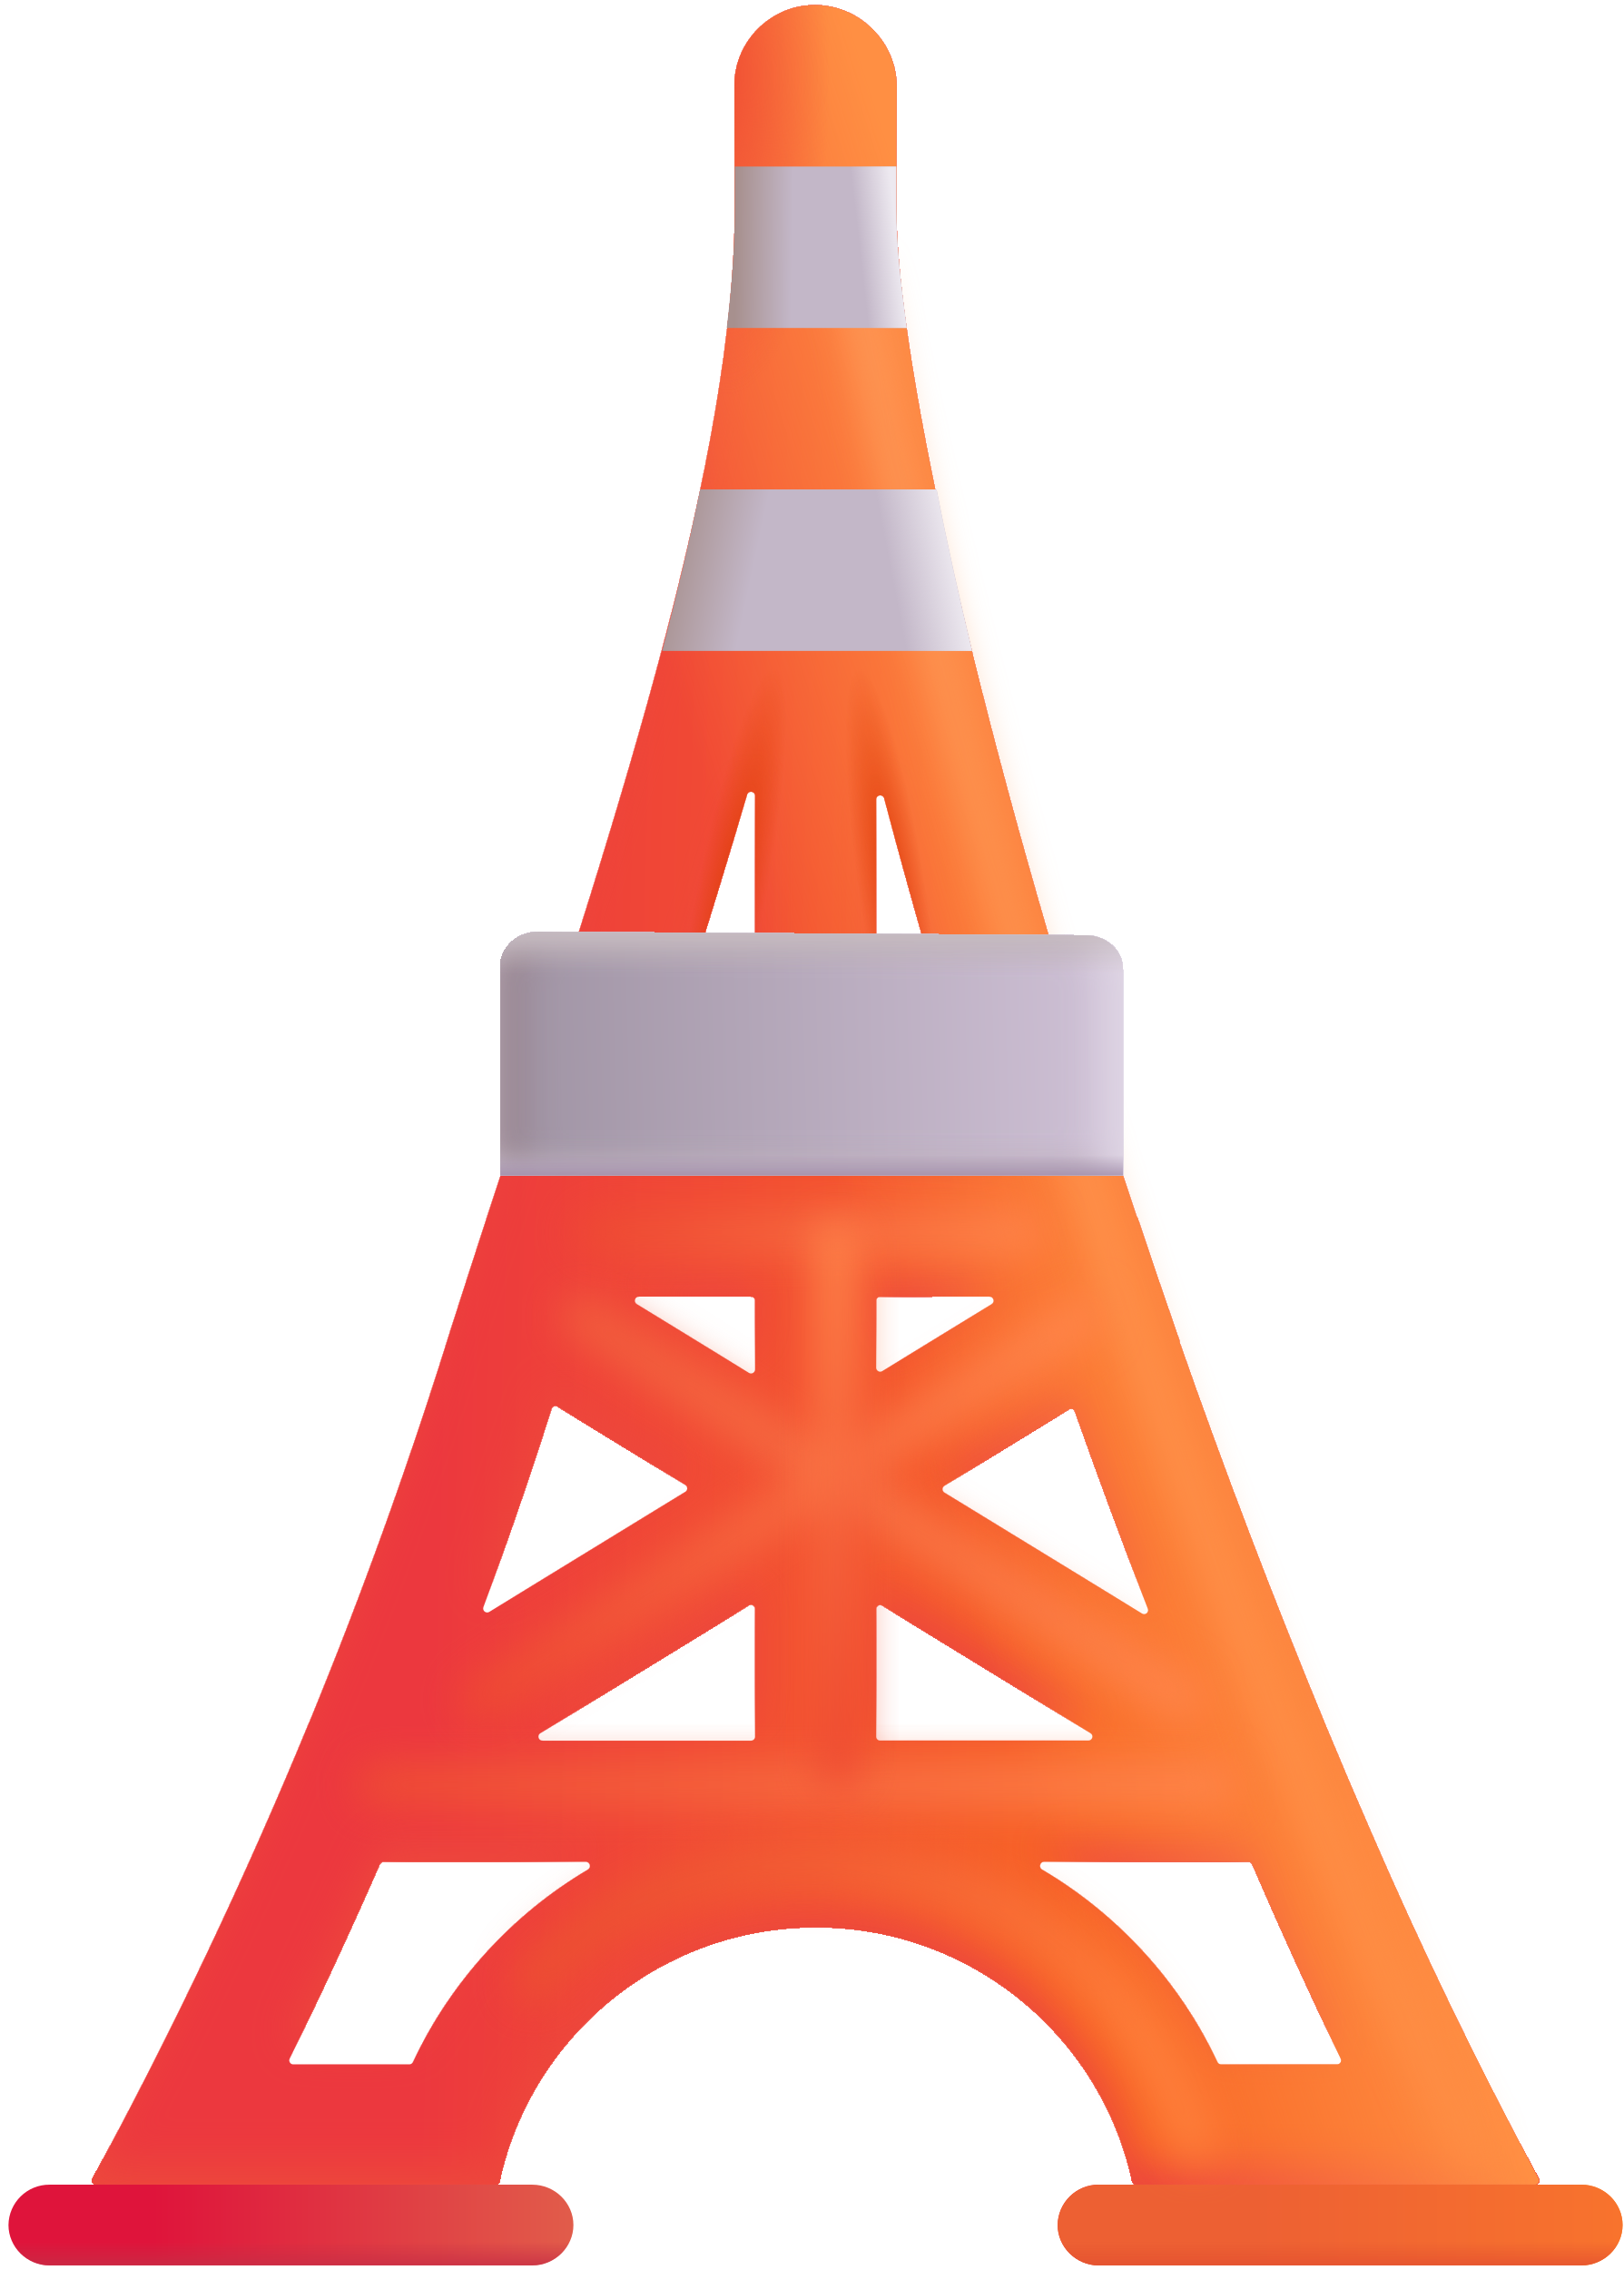
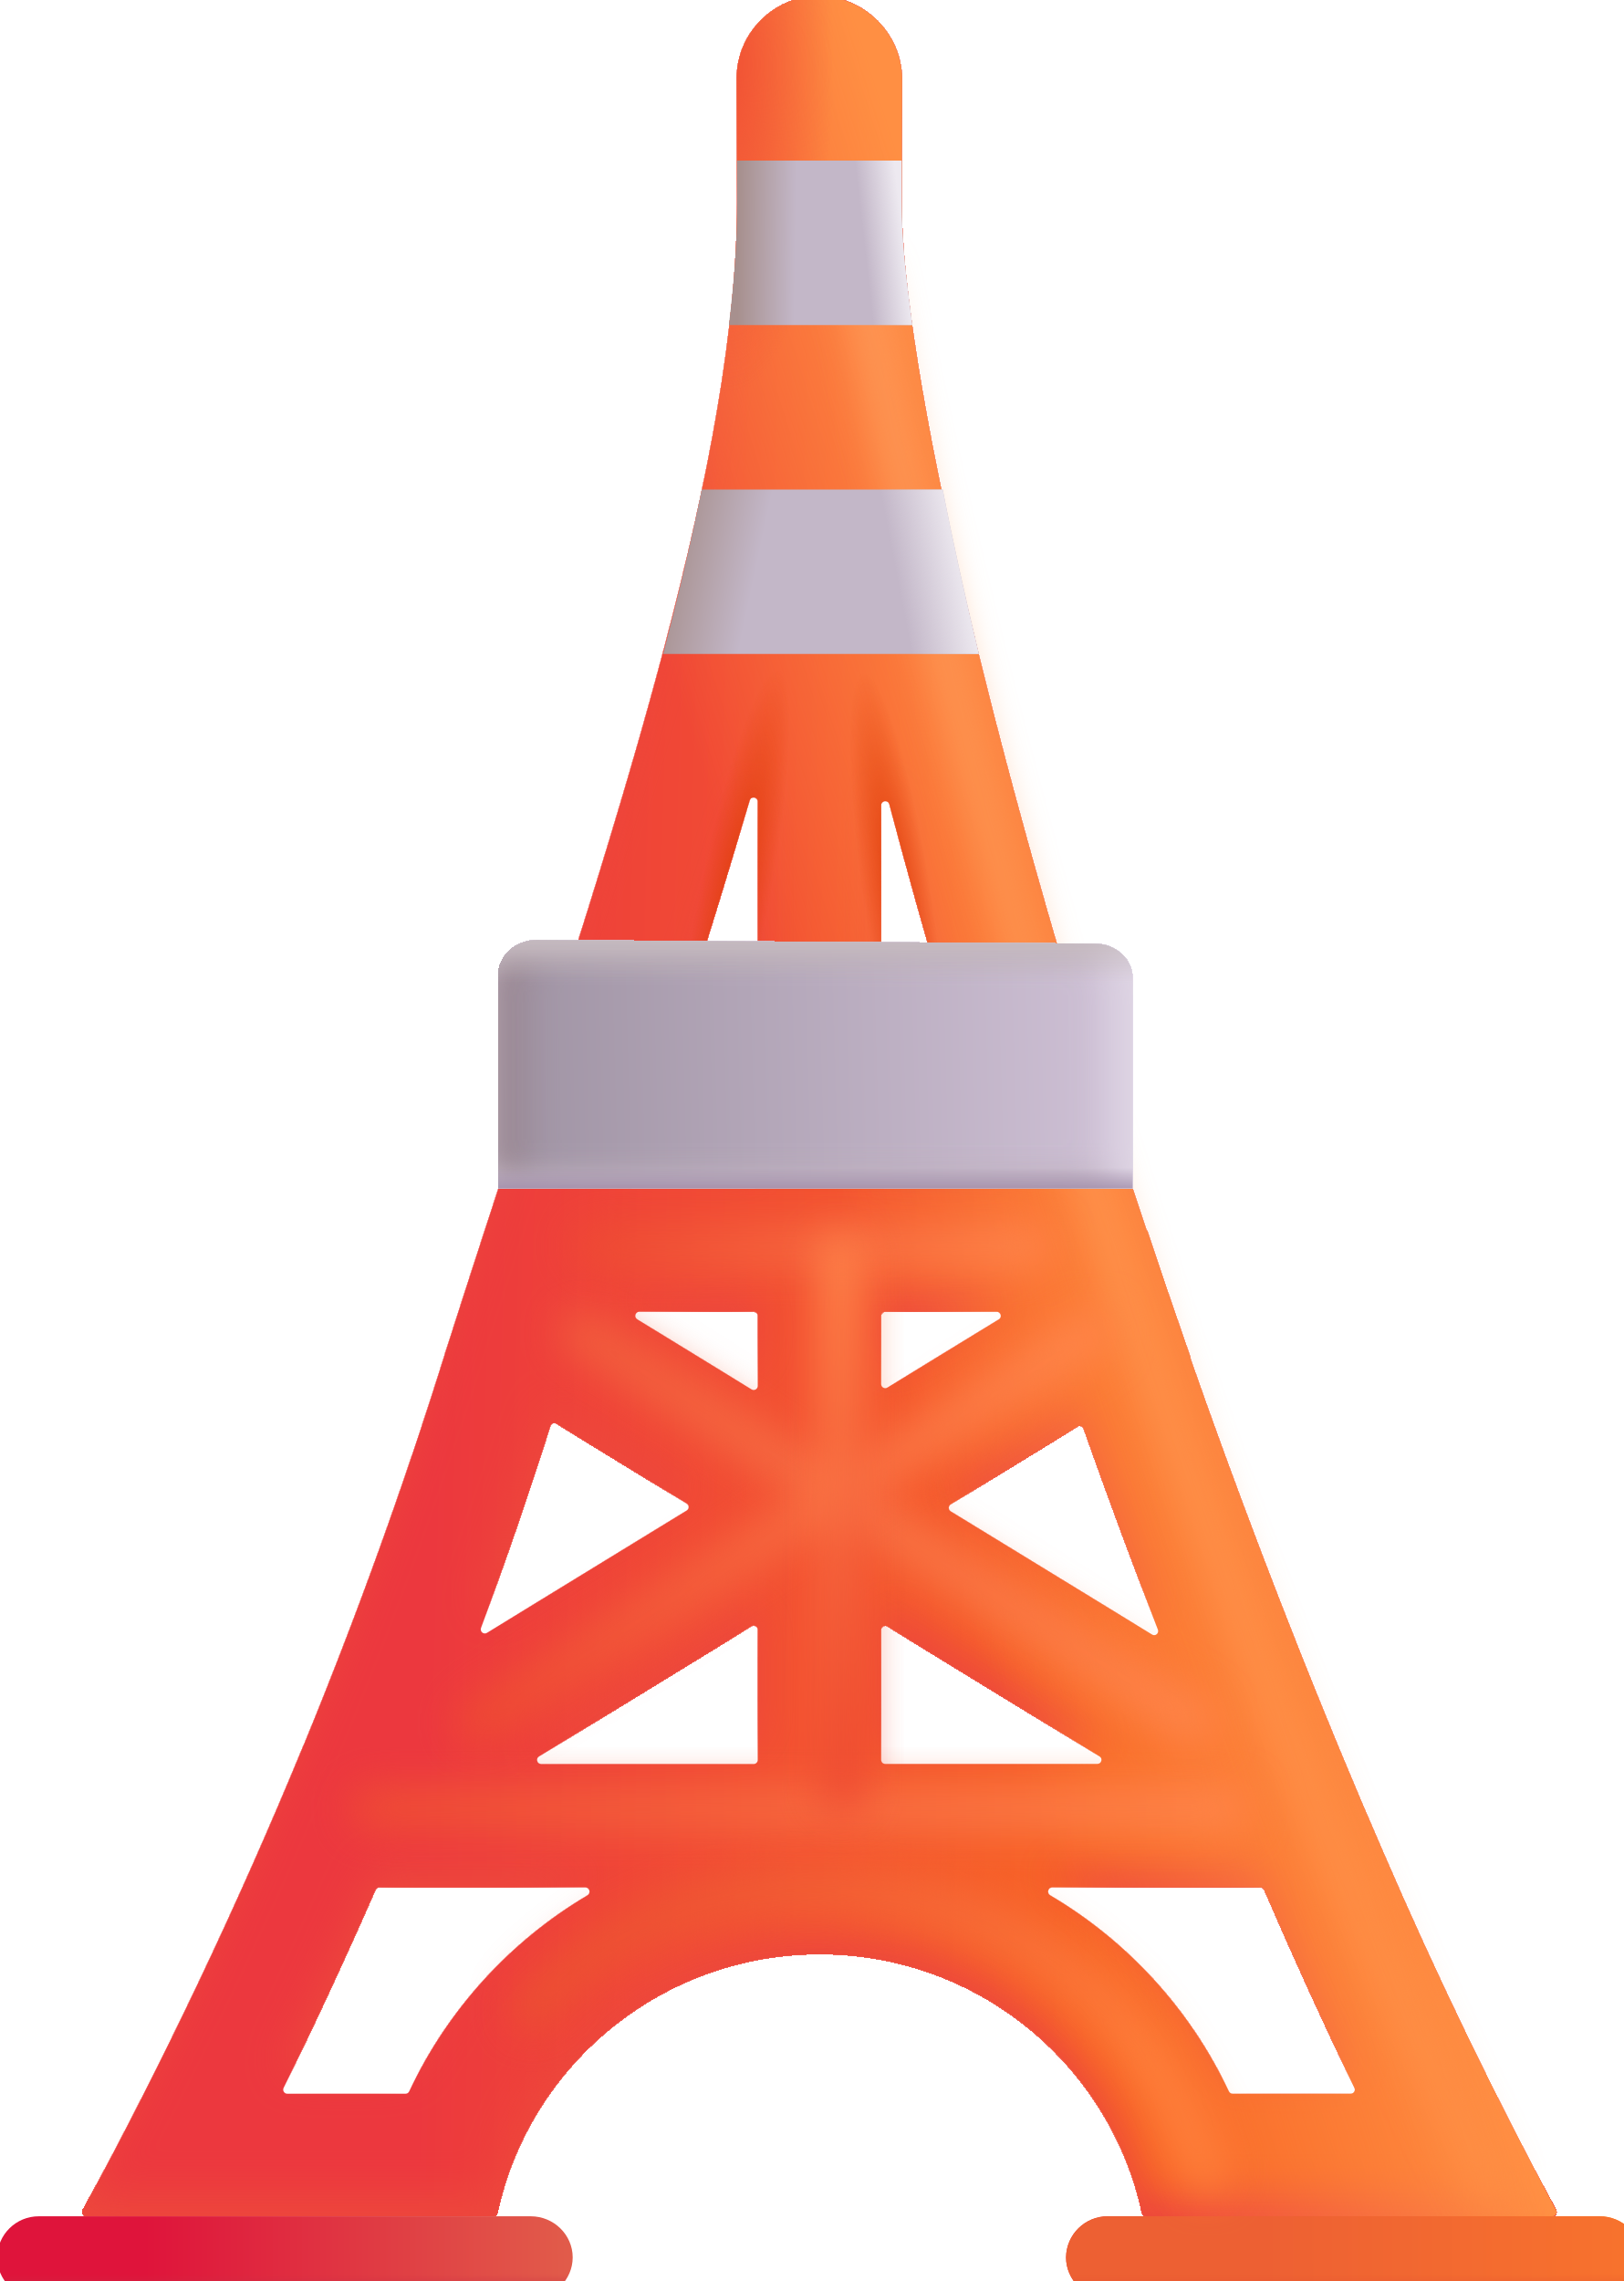
- <svg xmlns="http://www.w3.org/2000/svg" viewBox="5.88 2.00 20.12 28.12">
+ <svg xmlns="http://www.w3.org/2000/svg" viewBox="6.02 2.11 19.74 27.74">
  <g fill="none">
    <g filter="url(#eiffel-iqk471c)">
      <path fill="url(#eiffel-ilrayFb)" fill-rule="evenodd" d="M11.426 18.59q.243-.76.488-1.513l.198-.607c1.488-4.574 2.873-8.832 2.873-11.907l-.005-1.507a1 1 0 0 1 1-.993h.01c.55.01.99.456 1 .993l-.005 1.507c0 1.956 1.09 6.74 2.81 12l.17.513q.001.003.004.002q.003 0 .004.002q.255.764.524 1.535q0 .003-.002.004l-.001.004a92 92 0 0 0 1.817 4.764q.267.644.542 1.274a57 57 0 0 0 2.092 4.328a.05.05 0 0 1-.044.073h-4.942a.05.05 0 0 1-.05-.04a4.004 4.004 0 0 0-3.919-3.147a4.004 4.004 0 0 0-3.92 3.147a.05.05 0 0 1-.049.04H7.07a.05.05 0 0 1-.044-.073a59 59 0 0 0 2.686-5.655l.002-.002a58 58 0 0 0 1.713-4.742m5.359-2.027a.05.05 0 0 1-.05-.05v-4.61c0-.06.084-.07.1-.014a94 94 0 0 0 1.354 4.608a.05.05 0 0 1-.048.066zm-1.6 0a.05.05 0 0 0 .05-.05v-4.655c0-.058-.083-.07-.099-.014a142 142 0 0 1-1.47 4.653a.05.05 0 0 0 .048.066zm-2.61 6.907c-.044.026-.025.093.026.093h2.584a.05.05 0 0 0 .05-.05V21.93a.05.05 0 0 0-.076-.043zm1.796-3.075a.05.05 0 0 1 0 .085l-2.428 1.487a.05.05 0 0 1-.074-.06q.451-1.221.844-2.456a.05.05 0 0 1 .073-.027zm3.21.01a.05.05 0 0 0 0 .085l2.45 1.5a.05.05 0 0 0 .072-.06a98 98 0 0 1-.905-2.446a.05.05 0 0 0-.073-.026zm.56-2.343c.05 0 .07.067.027.093l-1.357.83a.05.05 0 0 1-.076-.042v-.83a.05.05 0 0 1 .05-.05zm-2.956 0a.05.05 0 0 1 .05.05v.852a.05.05 0 0 1-.076.043l-1.39-.852c-.043-.026-.024-.093.026-.093zm4.18 5.5c.051 0 .07-.066.027-.092l-2.58-1.58a.05.05 0 0 0-.077.042v1.58c0 .028.022.05.05.05zm-.574 1.597c-.045-.026-.026-.096.025-.096h2.533a.05.05 0 0 1 .046.03q.536 1.24 1.097 2.408a.05.05 0 0 1-.045.072H21.01a.05.05 0 0 1-.045-.029a5.5 5.5 0 0 0-2.173-2.385m-8.205-.066a.05.05 0 0 1 .046-.03h2.506c.052 0 .07.07.026.096a5.5 5.5 0 0 0-2.168 2.385a.05.05 0 0 1-.045.029H9.514a.05.05 0 0 1-.045-.072q.585-1.195 1.117-2.408" clip-rule="evenodd" />
    </g>
    <path fill="url(#eiffel-i6aMsFz)" fill-rule="evenodd" d="M11.426 18.59q.243-.76.488-1.513l.198-.607c1.488-4.574 2.873-8.832 2.873-11.907l-.005-1.507a1 1 0 0 1 1-.993h.01c.55.01.99.456 1 .993l-.005 1.507c0 1.956 1.09 6.74 2.81 12l.17.513q.001.003.004.002q.003 0 .004.002q.255.764.524 1.535q0 .003-.002.004l-.001.004a92 92 0 0 0 1.817 4.764q.267.644.542 1.274a57 57 0 0 0 2.092 4.328a.05.05 0 0 1-.044.073h-4.942a.05.05 0 0 1-.05-.04a4.004 4.004 0 0 0-3.919-3.147a4.004 4.004 0 0 0-3.92 3.147a.05.05 0 0 1-.049.04H7.07a.05.05 0 0 1-.044-.073a59 59 0 0 0 2.686-5.655l.002-.002a58 58 0 0 0 1.713-4.742m5.359-2.027a.05.05 0 0 1-.05-.05v-4.61c0-.06.084-.07.1-.014a94 94 0 0 0 1.354 4.608a.05.05 0 0 1-.048.066zm-1.6 0a.05.05 0 0 0 .05-.05v-4.655c0-.058-.083-.07-.099-.014a142 142 0 0 1-1.47 4.653a.05.05 0 0 0 .048.066zm-2.61 6.907c-.044.026-.025.093.026.093h2.584a.05.05 0 0 0 .05-.05V21.93a.05.05 0 0 0-.076-.043zm1.796-3.075a.05.05 0 0 1 0 .085l-2.428 1.487a.05.05 0 0 1-.074-.06q.451-1.221.844-2.456a.05.05 0 0 1 .073-.027zm3.21.01a.05.05 0 0 0 0 .085l2.45 1.5a.05.05 0 0 0 .072-.06a98 98 0 0 1-.905-2.446a.05.05 0 0 0-.073-.026zm.56-2.343c.05 0 .07.067.027.093l-1.357.83a.05.05 0 0 1-.076-.042v-.83a.05.05 0 0 1 .05-.05zm-2.956 0a.05.05 0 0 1 .05.05v.852a.05.05 0 0 1-.076.043l-1.39-.852c-.043-.026-.024-.093.026-.093zm4.18 5.5c.051 0 .07-.066.027-.092l-2.58-1.58a.05.05 0 0 0-.077.042v1.58c0 .028.022.05.05.05zm-.574 1.597c-.045-.026-.026-.096.025-.096h2.533a.05.05 0 0 1 .046.03q.536 1.24 1.097 2.408a.05.05 0 0 1-.045.072H21.01a.05.05 0 0 1-.045-.029a5.5 5.5 0 0 0-2.173-2.385m-8.205-.066a.05.05 0 0 1 .046-.03h2.506c.052 0 .07.07.026.096a5.5 5.5 0 0 0-2.168 2.385a.05.05 0 0 1-.045.029H9.514a.05.05 0 0 1-.045-.072q.585-1.195 1.117-2.408" clip-rule="evenodd" />
    <path fill="url(#eiffel-i4yh3Tb)" fill-rule="evenodd" d="M11.426 18.59q.243-.76.488-1.513l.198-.607c1.488-4.574 2.873-8.832 2.873-11.907l-.005-1.507a1 1 0 0 1 1-.993h.01c.55.01.99.456 1 .993l-.005 1.507c0 1.956 1.09 6.74 2.81 12l.17.513q.001.003.004.002q.003 0 .004.002q.255.764.524 1.535q0 .003-.002.004l-.001.004a92 92 0 0 0 1.817 4.764q.267.644.542 1.274a57 57 0 0 0 2.092 4.328a.05.05 0 0 1-.044.073h-4.942a.05.05 0 0 1-.05-.04a4.004 4.004 0 0 0-3.919-3.147a4.004 4.004 0 0 0-3.92 3.147a.05.05 0 0 1-.049.04H7.07a.05.05 0 0 1-.044-.073a59 59 0 0 0 2.686-5.655l.002-.002a58 58 0 0 0 1.713-4.742m5.359-2.027a.05.05 0 0 1-.05-.05v-4.61c0-.06.084-.07.1-.014a94 94 0 0 0 1.354 4.608a.05.05 0 0 1-.048.066zm-1.6 0a.05.05 0 0 0 .05-.05v-4.655c0-.058-.083-.07-.099-.014a142 142 0 0 1-1.47 4.653a.05.05 0 0 0 .048.066zm-2.61 6.907c-.044.026-.025.093.026.093h2.584a.05.05 0 0 0 .05-.05V21.93a.05.05 0 0 0-.076-.043zm1.796-3.075a.05.05 0 0 1 0 .085l-2.428 1.487a.05.05 0 0 1-.074-.06q.451-1.221.844-2.456a.05.05 0 0 1 .073-.027zm3.21.01a.05.05 0 0 0 0 .085l2.45 1.5a.05.05 0 0 0 .072-.06a98 98 0 0 1-.905-2.446a.05.05 0 0 0-.073-.026zm.56-2.343c.05 0 .07.067.027.093l-1.357.83a.05.05 0 0 1-.076-.042v-.83a.05.05 0 0 1 .05-.05zm-2.956 0a.05.05 0 0 1 .05.05v.852a.05.05 0 0 1-.076.043l-1.39-.852c-.043-.026-.024-.093.026-.093zm4.18 5.5c.051 0 .07-.066.027-.092l-2.58-1.58a.05.05 0 0 0-.077.042v1.58c0 .028.022.05.05.05zm-.574 1.597c-.045-.026-.026-.096.025-.096h2.533a.05.05 0 0 1 .046.03q.536 1.24 1.097 2.408a.05.05 0 0 1-.045.072H21.01a.05.05 0 0 1-.045-.029a5.5 5.5 0 0 0-2.173-2.385m-8.205-.066a.05.05 0 0 1 .046-.03h2.506c.052 0 .07.07.026.096a5.5 5.5 0 0 0-2.168 2.385a.05.05 0 0 1-.045.029H9.514a.05.05 0 0 1-.045-.072q.585-1.195 1.117-2.408" clip-rule="evenodd" />
    <path fill="url(#eiffel-ibmSGte)" fill-rule="evenodd" d="M11.426 18.59q.243-.76.488-1.513l.198-.607c1.488-4.574 2.873-8.832 2.873-11.907l-.005-1.507a1 1 0 0 1 1-.993h.01c.55.01.99.456 1 .993l-.005 1.507c0 1.956 1.09 6.74 2.81 12l.17.513q.001.003.004.002q.003 0 .004.002q.255.764.524 1.535q0 .003-.002.004l-.001.004a92 92 0 0 0 1.817 4.764q.267.644.542 1.274a57 57 0 0 0 2.092 4.328a.05.05 0 0 1-.044.073h-4.942a.05.05 0 0 1-.05-.04a4.004 4.004 0 0 0-3.919-3.147a4.004 4.004 0 0 0-3.92 3.147a.05.05 0 0 1-.049.04H7.07a.05.05 0 0 1-.044-.073a59 59 0 0 0 2.686-5.655l.002-.002a58 58 0 0 0 1.713-4.742m5.359-2.027a.05.05 0 0 1-.05-.05v-4.61c0-.06.084-.07.1-.014a94 94 0 0 0 1.354 4.608a.05.05 0 0 1-.048.066zm-1.6 0a.05.05 0 0 0 .05-.05v-4.655c0-.058-.083-.07-.099-.014a142 142 0 0 1-1.47 4.653a.05.05 0 0 0 .048.066zm-2.61 6.907c-.044.026-.025.093.026.093h2.584a.05.05 0 0 0 .05-.05V21.93a.05.05 0 0 0-.076-.043zm1.796-3.075a.05.05 0 0 1 0 .085l-2.428 1.487a.05.05 0 0 1-.074-.06q.451-1.221.844-2.456a.05.05 0 0 1 .073-.027zm3.21.01a.05.05 0 0 0 0 .085l2.45 1.5a.05.05 0 0 0 .072-.06a98 98 0 0 1-.905-2.446a.05.05 0 0 0-.073-.026zm.56-2.343c.05 0 .07.067.027.093l-1.357.83a.05.05 0 0 1-.076-.042v-.83a.05.05 0 0 1 .05-.05zm-2.956 0a.05.05 0 0 1 .05.05v.852a.05.05 0 0 1-.076.043l-1.39-.852c-.043-.026-.024-.093.026-.093zm4.18 5.5c.051 0 .07-.066.027-.092l-2.58-1.58a.05.05 0 0 0-.077.042v1.58c0 .028.022.05.05.05zm-.574 1.597c-.045-.026-.026-.096.025-.096h2.533a.05.05 0 0 1 .046.03q.536 1.24 1.097 2.408a.05.05 0 0 1-.045.072H21.01a.05.05 0 0 1-.045-.029a5.5 5.5 0 0 0-2.173-2.385m-8.205-.066a.05.05 0 0 1 .046-.03h2.506c.052 0 .07.07.026.096a5.5 5.5 0 0 0-2.168 2.385a.05.05 0 0 1-.045.029H9.514a.05.05 0 0 1-.045-.072q.585-1.195 1.117-2.408" clip-rule="evenodd" />
    <path fill="url(#eiffel-ioVdo1H)" fill-rule="evenodd" d="M11.426 18.59q.243-.76.488-1.513l.198-.607c1.488-4.574 2.873-8.832 2.873-11.907l-.005-1.507a1 1 0 0 1 1-.993h.01c.55.01.99.456 1 .993l-.005 1.507c0 1.956 1.09 6.74 2.81 12l.17.513q.001.003.004.002q.003 0 .004.002q.255.764.524 1.535q0 .003-.002.004l-.001.004a92 92 0 0 0 1.817 4.764q.267.644.542 1.274a57 57 0 0 0 2.092 4.328a.05.05 0 0 1-.044.073h-4.942a.05.05 0 0 1-.05-.04a4.004 4.004 0 0 0-3.919-3.147a4.004 4.004 0 0 0-3.92 3.147a.05.05 0 0 1-.049.04H7.07a.05.05 0 0 1-.044-.073a59 59 0 0 0 2.686-5.655l.002-.002a58 58 0 0 0 1.713-4.742m5.359-2.027a.05.05 0 0 1-.05-.05v-4.61c0-.06.084-.07.1-.014a94 94 0 0 0 1.354 4.608a.05.05 0 0 1-.048.066zm-1.6 0a.05.05 0 0 0 .05-.05v-4.655c0-.058-.083-.07-.099-.014a142 142 0 0 1-1.47 4.653a.05.05 0 0 0 .048.066zm-2.61 6.907c-.044.026-.025.093.026.093h2.584a.05.05 0 0 0 .05-.05V21.93a.05.05 0 0 0-.076-.043zm1.796-3.075a.05.05 0 0 1 0 .085l-2.428 1.487a.05.05 0 0 1-.074-.06q.451-1.221.844-2.456a.05.05 0 0 1 .073-.027zm3.21.01a.05.05 0 0 0 0 .085l2.45 1.5a.05.05 0 0 0 .072-.06a98 98 0 0 1-.905-2.446a.05.05 0 0 0-.073-.026zm.56-2.343c.05 0 .07.067.027.093l-1.357.83a.05.05 0 0 1-.076-.042v-.83a.05.05 0 0 1 .05-.05zm-2.956 0a.05.05 0 0 1 .05.05v.852a.05.05 0 0 1-.076.043l-1.39-.852c-.043-.026-.024-.093.026-.093zm4.18 5.5c.051 0 .07-.066.027-.092l-2.58-1.58a.05.05 0 0 0-.077.042v1.58c0 .028.022.05.05.05zm-.574 1.597c-.045-.026-.026-.096.025-.096h2.533a.05.05 0 0 1 .046.03q.536 1.24 1.097 2.408a.05.05 0 0 1-.045.072H21.01a.05.05 0 0 1-.045-.029a5.5 5.5 0 0 0-2.173-2.385m-8.205-.066a.05.05 0 0 1 .046-.03h2.506c.052 0 .07.07.026.096a5.5 5.5 0 0 0-2.168 2.385a.05.05 0 0 1-.045.029H9.514a.05.05 0 0 1-.045-.072q.585-1.195 1.117-2.408" clip-rule="evenodd" />
    <g filter="url(#eiffel-iLFX2he)">
      <path stroke="url(#eiffel-iHUbaxd)" stroke-linecap="round" stroke-width=".3" d="M16.501 5.478c.81 4.415 3.476 15.246 7.656 23.25" />
    </g>
    <path fill="url(#eiffel-iausqQe)" d="M12.476 29.063H6.494a.506.506 0 0 0-.509.5c0 .274.23.5.51.5h5.98c.28 0 .51-.226.51-.5c0-.275-.23-.5-.51-.5" />
    <path fill="url(#eiffel-iOmkVTX)" d="M12.476 29.063H6.494a.506.506 0 0 0-.509.5c0 .274.23.5.51.5h5.98c.28 0 .51-.226.51-.5c0-.275-.23-.5-.51-.5" />
    <path fill="url(#eiffel-iKFmf8b)" d="M25.476 29.063h-5.982a.506.506 0 0 0-.509.5c0 .274.23.5.51.5h5.98c.28 0 .51-.226.51-.5c0-.275-.23-.5-.51-.5" />
    <path fill="url(#eiffel-iKpe3Nw)" d="M25.476 29.063h-5.982a.506.506 0 0 0-.509.5c0 .274.23.5.51.5h5.98c.28 0 .51-.226.51-.5c0-.275-.23-.5-.51-.5" />
    <path fill="url(#eiffel-i3Bo56c)" d="M25.476 29.063h-5.982a.506.506 0 0 0-.509.5c0 .274.23.5.51.5h5.98c.28 0 .51-.226.51-.5c0-.275-.23-.5-.51-.5" />
    <g filter="url(#eiffel-ii3CRGb)">
      <path fill="url(#eiffel-ilBZyzd)" d="m19.332 13.586l-6.78-.044c-.263 0-.473.193-.473.434v2.586h7.715V14.02c.01-.241-.2-.434-.462-.434" />
    </g>
    <path fill="url(#eiffel-ipEmHje)" d="m19.332 13.586l-6.78-.044c-.263 0-.473.193-.473.434v2.586h7.715V14.02c.01-.241-.2-.434-.462-.434" />
    <path fill="url(#eiffel-iwHMhed)" d="m19.332 13.586l-6.78-.044c-.263 0-.473.193-.473.434v2.586h7.715V14.02c.01-.241-.2-.434-.462-.434" />
    <path fill="url(#eiffel-ihmPLlT)" d="M14.085 10.063h3.84c-.17-.71-.32-1.38-.44-2h-2.93c-.13.64-.29 1.31-.47 2" />
    <path fill="url(#eiffel-io92tQd)" d="M14.085 10.063h3.84c-.17-.71-.32-1.38-.44-2h-2.93c-.13.64-.29 1.31-.47 2" />
    <path fill="url(#eiffel-iAbPEEy)" d="M17.115 6.063c-.07-.54-.13-1-.13-1.5v-.5h-2v.55c0 .46-.04.95-.1 1.45z" />
    <path fill="url(#eiffel-i9jHNrp)" d="M17.115 6.063c-.07-.54-.13-1-.13-1.5v-.5h-2v.55c0 .46-.04.95-.1 1.45z" />
    <g filter="url(#eiffel-iV9qyxb)">
      <path stroke="url(#eiffel-i5AsAGb)" stroke-linecap="round" stroke-width=".5" d="m13.099 18.318l7.453 4.74" />
    </g>
    <g filter="url(#eiffel-irRrS8b)">
      <path stroke="url(#eiffel-iZl316d)" stroke-linecap="round" stroke-width=".5" d="m19.296 18.318l-7.453 4.74" />
    </g>
    <g filter="url(#eiffel-iatgNGr)">
      <path stroke="url(#eiffel-itYA7PU)" stroke-linecap="round" stroke-width=".5" d="M13.26 17.265h5.307" />
    </g>
    <g filter="url(#eiffel-iCFyX4e)">
      <path stroke="url(#eiffel-iI0wVzK)" stroke-linecap="round" stroke-width=".5" d="M10.547 24.11h10.41" />
    </g>
    <g filter="url(#eiffel-iU2jcTb)">
      <path stroke="url(#eiffel-izRfeve)" stroke-linecap="round" stroke-width=".5" d="M16.258 17.387v6.521" />
    </g>
    <g filter="url(#eiffel-iCTFZMc)">
      <path stroke="url(#eiffel-iP4Bead)" stroke-linecap="round" stroke-width=".5" d="M12.491 26.559c.358-.488 1.523-1.465 3.32-1.465c2.246 0 3.955.977 4.882 3.442" />
    </g>
    <defs>
      <linearGradient id="eiffel-ilrayFb" x1="19.437" x2="11.249" y1="21.189" y2="20.961" gradientUnits="userSpaceOnUse">
        <stop stop-color="#F86625" />
        <stop offset="1" stop-color="#EC383E" />
      </linearGradient>
      <linearGradient id="eiffel-i6aMsFz" x1="22.212" x2="17.875" y1="20.627" y2="22" gradientUnits="userSpaceOnUse">
        <stop stop-color="#FF8F43" />
        <stop offset="1" stop-color="#FF8F43" stop-opacity="0" />
      </linearGradient>
      <linearGradient id="eiffel-iHUbaxd" x1="16.501" x2="24.886" y1="4.992" y2="28.728" gradientUnits="userSpaceOnUse">
        <stop stop-color="#FFA464" />
        <stop offset="1" stop-color="#FF8F46" />
      </linearGradient>
      <linearGradient id="eiffel-iausqQe" x1="7.782" x2="12.985" y1="29.497" y2="29.493" gradientUnits="userSpaceOnUse">
        <stop stop-color="#DF143B" />
        <stop offset="1" stop-color="#E15C4A" />
      </linearGradient>
      <linearGradient id="eiffel-iOmkVTX" x1="9.485" x2="9.485" y1="30.156" y2="29.766" gradientUnits="userSpaceOnUse">
        <stop stop-color="#C62D45" />
        <stop offset="1" stop-color="#C62D45" stop-opacity="0" />
      </linearGradient>
      <linearGradient id="eiffel-iKFmf8b" x1="19.402" x2="25.295" y1="29.632" y2="29.492" gradientUnits="userSpaceOnUse">
        <stop stop-color="#EE3124" />
        <stop offset="1" stop-color="#FF8213" />
      </linearGradient>
      <linearGradient id="eiffel-iKpe3Nw" x1="21.375" x2="25.985" y1="29.497" y2="29.494" gradientUnits="userSpaceOnUse">
        <stop stop-color="#ED6033" />
        <stop offset="1" stop-color="#F8732D" />
      </linearGradient>
      <linearGradient id="eiffel-i3Bo56c" x1="22.485" x2="22.485" y1="30.156" y2="29.766" gradientUnits="userSpaceOnUse">
        <stop stop-color="#E35030" />
        <stop offset="1" stop-color="#E35030" stop-opacity="0" />
      </linearGradient>
      <linearGradient id="eiffel-ilBZyzd" x1="19.794" x2="12.085" y1="15.354" y2="15.566" gradientUnits="userSpaceOnUse">
        <stop stop-color="#CFC1D6" />
        <stop offset="1" stop-color="#9F93A3" />
      </linearGradient>
      <linearGradient id="eiffel-ipEmHje" x1="15.937" x2="15.937" y1="16.683" y2="16.309" gradientUnits="userSpaceOnUse">
        <stop stop-color="#947E9E" />
        <stop offset="1" stop-color="#947E9E" stop-opacity="0" />
      </linearGradient>
      <linearGradient id="eiffel-iwHMhed" x1="15.937" x2="15.937" y1="13.313" y2="14.063" gradientUnits="userSpaceOnUse">
        <stop stop-color="#C1B6B8" />
        <stop offset="1" stop-color="#C1B6B8" stop-opacity="0" />
      </linearGradient>
      <linearGradient id="eiffel-ihmPLlT" x1="16.171" x2="13.749" y1="9.391" y2="8.879" gradientUnits="userSpaceOnUse">
        <stop offset=".407" stop-color="#C3B7C8" />
        <stop offset=".843" stop-color="#A7908E" />
      </linearGradient>
      <linearGradient id="eiffel-io92tQd" x1="18.062" x2="17.093" y1="9.797" y2="9.984" gradientUnits="userSpaceOnUse">
        <stop offset=".179" stop-color="#EDE9F0" />
        <stop offset="1" stop-color="#EDE9F0" stop-opacity="0" />
      </linearGradient>
      <linearGradient id="eiffel-iAbPEEy" x1="16" x2="14.685" y1="5.203" y2="5.182" gradientUnits="userSpaceOnUse">
        <stop offset=".233" stop-color="#C3B7C8" />
        <stop offset=".762" stop-color="#A7908E" />
      </linearGradient>
      <linearGradient id="eiffel-i9jHNrp" x1="17.195" x2="16.618" y1="5.797" y2="5.862" gradientUnits="userSpaceOnUse">
        <stop offset=".179" stop-color="#EDE9F0" />
        <stop offset="1" stop-color="#EDE9F0" stop-opacity="0" />
      </linearGradient>
      <linearGradient id="eiffel-i5AsAGb" x1="13.463" x2="20.795" y1="18.318" y2="22.774" gradientUnits="userSpaceOnUse">
        <stop stop-color="#F25F3D" />
        <stop offset="1" stop-color="#FF864B" />
      </linearGradient>
      <linearGradient id="eiffel-iZl316d" x1="18.932" x2="11.6" y1="18.318" y2="22.774" gradientUnits="userSpaceOnUse">
        <stop stop-color="#FF864B" />
        <stop offset="1" stop-color="#EE4A32" />
      </linearGradient>
      <linearGradient id="eiffel-itYA7PU" x1="18.567" x2="16.715" y1="17.265" y2="14.736" gradientUnits="userSpaceOnUse">
        <stop stop-color="#FF864B" />
        <stop offset="1" stop-color="#EE4A32" />
      </linearGradient>
      <linearGradient id="eiffel-iI0wVzK" x1="20.957" x2="10.02" y1="22.693" y2="22.693" gradientUnits="userSpaceOnUse">
        <stop stop-color="#FF864B" />
        <stop offset="1" stop-color="#EE4A32" />
      </linearGradient>
      <linearGradient id="eiffel-izRfeve" x1="16.307" x2="17.574" y1="17.387" y2="17.668" gradientUnits="userSpaceOnUse">
        <stop stop-color="#FF864B" />
        <stop offset="1" stop-color="#EE4A32" />
      </linearGradient>
      <linearGradient id="eiffel-iP4Bead" x1="12.892" x2="18.756" y1="25.094" y2="29.041" gradientUnits="userSpaceOnUse">
        <stop stop-color="#EB4D30" />
        <stop offset="1" stop-color="#FF803C" />
      </linearGradient>
      <filter id="eiffel-iqk471c" width="17.932" height="27.25" x="7.019" y="1.813" color-interpolation-filters="sRGB" filterUnits="userSpaceOnUse">
        <feFlood flood-opacity="0" result="BackgroundImageFix" />
        <feBlend in="SourceGraphic" in2="BackgroundImageFix" result="shape" />
        <feColorMatrix in="SourceAlpha" result="hardAlpha" values="0 0 0 0 0 0 0 0 0 0 0 0 0 0 0 0 0 0 127 0" />
        <feOffset dy="-.25" />
        <feGaussianBlur stdDeviation=".25" />
        <feComposite in2="hardAlpha" k2="-1" k3="1" operator="arithmetic" />
        <feColorMatrix values="0 0 0 0 0.929 0 0 0 0 0.278 0 0 0 0 0.235 0 0 0 1 0" />
        <feBlend in2="shape" result="effect1_innerShadow_18_6964" />
      </filter>
      <filter id="eiffel-iLFX2he" width="8.956" height="24.55" x="15.851" y="4.828" color-interpolation-filters="sRGB" filterUnits="userSpaceOnUse">
        <feFlood flood-opacity="0" result="BackgroundImageFix" />
        <feBlend in="SourceGraphic" in2="BackgroundImageFix" result="shape" />
        <feGaussianBlur result="effect1_foregroundBlur_18_6964" stdDeviation=".25" />
      </filter>
      <filter id="eiffel-ii3CRGb" width="8.214" height="3.02" x="11.829" y="13.542" color-interpolation-filters="sRGB" filterUnits="userSpaceOnUse">
        <feFlood flood-opacity="0" result="BackgroundImageFix" />
        <feBlend in="SourceGraphic" in2="BackgroundImageFix" result="shape" />
        <feColorMatrix in="SourceAlpha" result="hardAlpha" values="0 0 0 0 0 0 0 0 0 0 0 0 0 0 0 0 0 0 127 0" />
        <feOffset dx=".25" />
        <feGaussianBlur stdDeviation=".25" />
        <feComposite in2="hardAlpha" k2="-1" k3="1" operator="arithmetic" />
        <feColorMatrix values="0 0 0 0 0.592 0 0 0 0 0.514 0 0 0 0 0.553 0 0 0 1 0" />
        <feBlend in2="shape" result="effect1_innerShadow_18_6964" />
        <feColorMatrix in="SourceAlpha" result="hardAlpha" values="0 0 0 0 0 0 0 0 0 0 0 0 0 0 0 0 0 0 127 0" />
        <feOffset dx="-.25" />
        <feGaussianBlur stdDeviation=".25" />
        <feComposite in2="hardAlpha" k2="-1" k3="1" operator="arithmetic" />
        <feColorMatrix values="0 0 0 0 0.886 0 0 0 0 0.851 0 0 0 0 0.91 0 0 0 1 0" />
        <feBlend in2="effect1_innerShadow_18_6964" result="effect2_innerShadow_18_6964" />
      </filter>
      <filter id="eiffel-iV9qyxb" width="8.953" height="6.239" x="12.349" y="17.568" color-interpolation-filters="sRGB" filterUnits="userSpaceOnUse">
        <feFlood flood-opacity="0" result="BackgroundImageFix" />
        <feBlend in="SourceGraphic" in2="BackgroundImageFix" result="shape" />
        <feGaussianBlur result="effect1_foregroundBlur_18_6964" stdDeviation=".25" />
      </filter>
      <filter id="eiffel-irRrS8b" width="8.953" height="6.239" x="11.093" y="17.568" color-interpolation-filters="sRGB" filterUnits="userSpaceOnUse">
        <feFlood flood-opacity="0" result="BackgroundImageFix" />
        <feBlend in="SourceGraphic" in2="BackgroundImageFix" result="shape" />
        <feGaussianBlur result="effect1_foregroundBlur_18_6964" stdDeviation=".25" />
      </filter>
      <filter id="eiffel-iatgNGr" width="6.806" height="1.5" x="12.511" y="16.515" color-interpolation-filters="sRGB" filterUnits="userSpaceOnUse">
        <feFlood flood-opacity="0" result="BackgroundImageFix" />
        <feBlend in="SourceGraphic" in2="BackgroundImageFix" result="shape" />
        <feGaussianBlur result="effect1_foregroundBlur_18_6964" stdDeviation=".25" />
      </filter>
      <filter id="eiffel-iCFyX4e" width="11.91" height="1.5" x="9.797" y="23.36" color-interpolation-filters="sRGB" filterUnits="userSpaceOnUse">
        <feFlood flood-opacity="0" result="BackgroundImageFix" />
        <feBlend in="SourceGraphic" in2="BackgroundImageFix" result="shape" />
        <feGaussianBlur result="effect1_foregroundBlur_18_6964" stdDeviation=".25" />
      </filter>
      <filter id="eiffel-iU2jcTb" width="1.5" height="8.021" x="15.508" y="16.637" color-interpolation-filters="sRGB" filterUnits="userSpaceOnUse">
        <feFlood flood-opacity="0" result="BackgroundImageFix" />
        <feBlend in="SourceGraphic" in2="BackgroundImageFix" result="shape" />
        <feGaussianBlur result="effect1_foregroundBlur_18_6964" stdDeviation=".25" />
      </filter>
      <filter id="eiffel-iCTFZMc" width="9.703" height="4.942" x="11.741" y="24.344" color-interpolation-filters="sRGB" filterUnits="userSpaceOnUse">
        <feFlood flood-opacity="0" result="BackgroundImageFix" />
        <feBlend in="SourceGraphic" in2="BackgroundImageFix" result="shape" />
        <feGaussianBlur result="effect1_foregroundBlur_18_6964" stdDeviation=".25" />
      </filter>
      <radialGradient id="eiffel-i4yh3Tb" cx="0" cy="0" r="1" gradientTransform="matrix(.56708 -2.9164 .4212 .0819 14.921 13.174)" gradientUnits="userSpaceOnUse">
        <stop stop-color="#E03F09" />
        <stop offset="1" stop-color="#E03F09" stop-opacity="0" />
      </radialGradient>
      <radialGradient id="eiffel-ibmSGte" cx="0" cy="0" r="1" gradientTransform="matrix(-.42531 -2.8354 .4095 -.06142 16.947 13.113)" gradientUnits="userSpaceOnUse">
        <stop stop-color="#E03F09" />
        <stop offset="1" stop-color="#E03F09" stop-opacity="0" />
      </radialGradient>
      <radialGradient id="eiffel-ioVdo1H" cx="0" cy="0" r="1" gradientTransform="matrix(1.27593 0 0 4.0146 14.881 2.906)" gradientUnits="userSpaceOnUse">
        <stop stop-color="#F15134" />
        <stop offset="1" stop-color="#F15134" stop-opacity="0" />
      </radialGradient>
    </defs>
  </g>
</svg>
